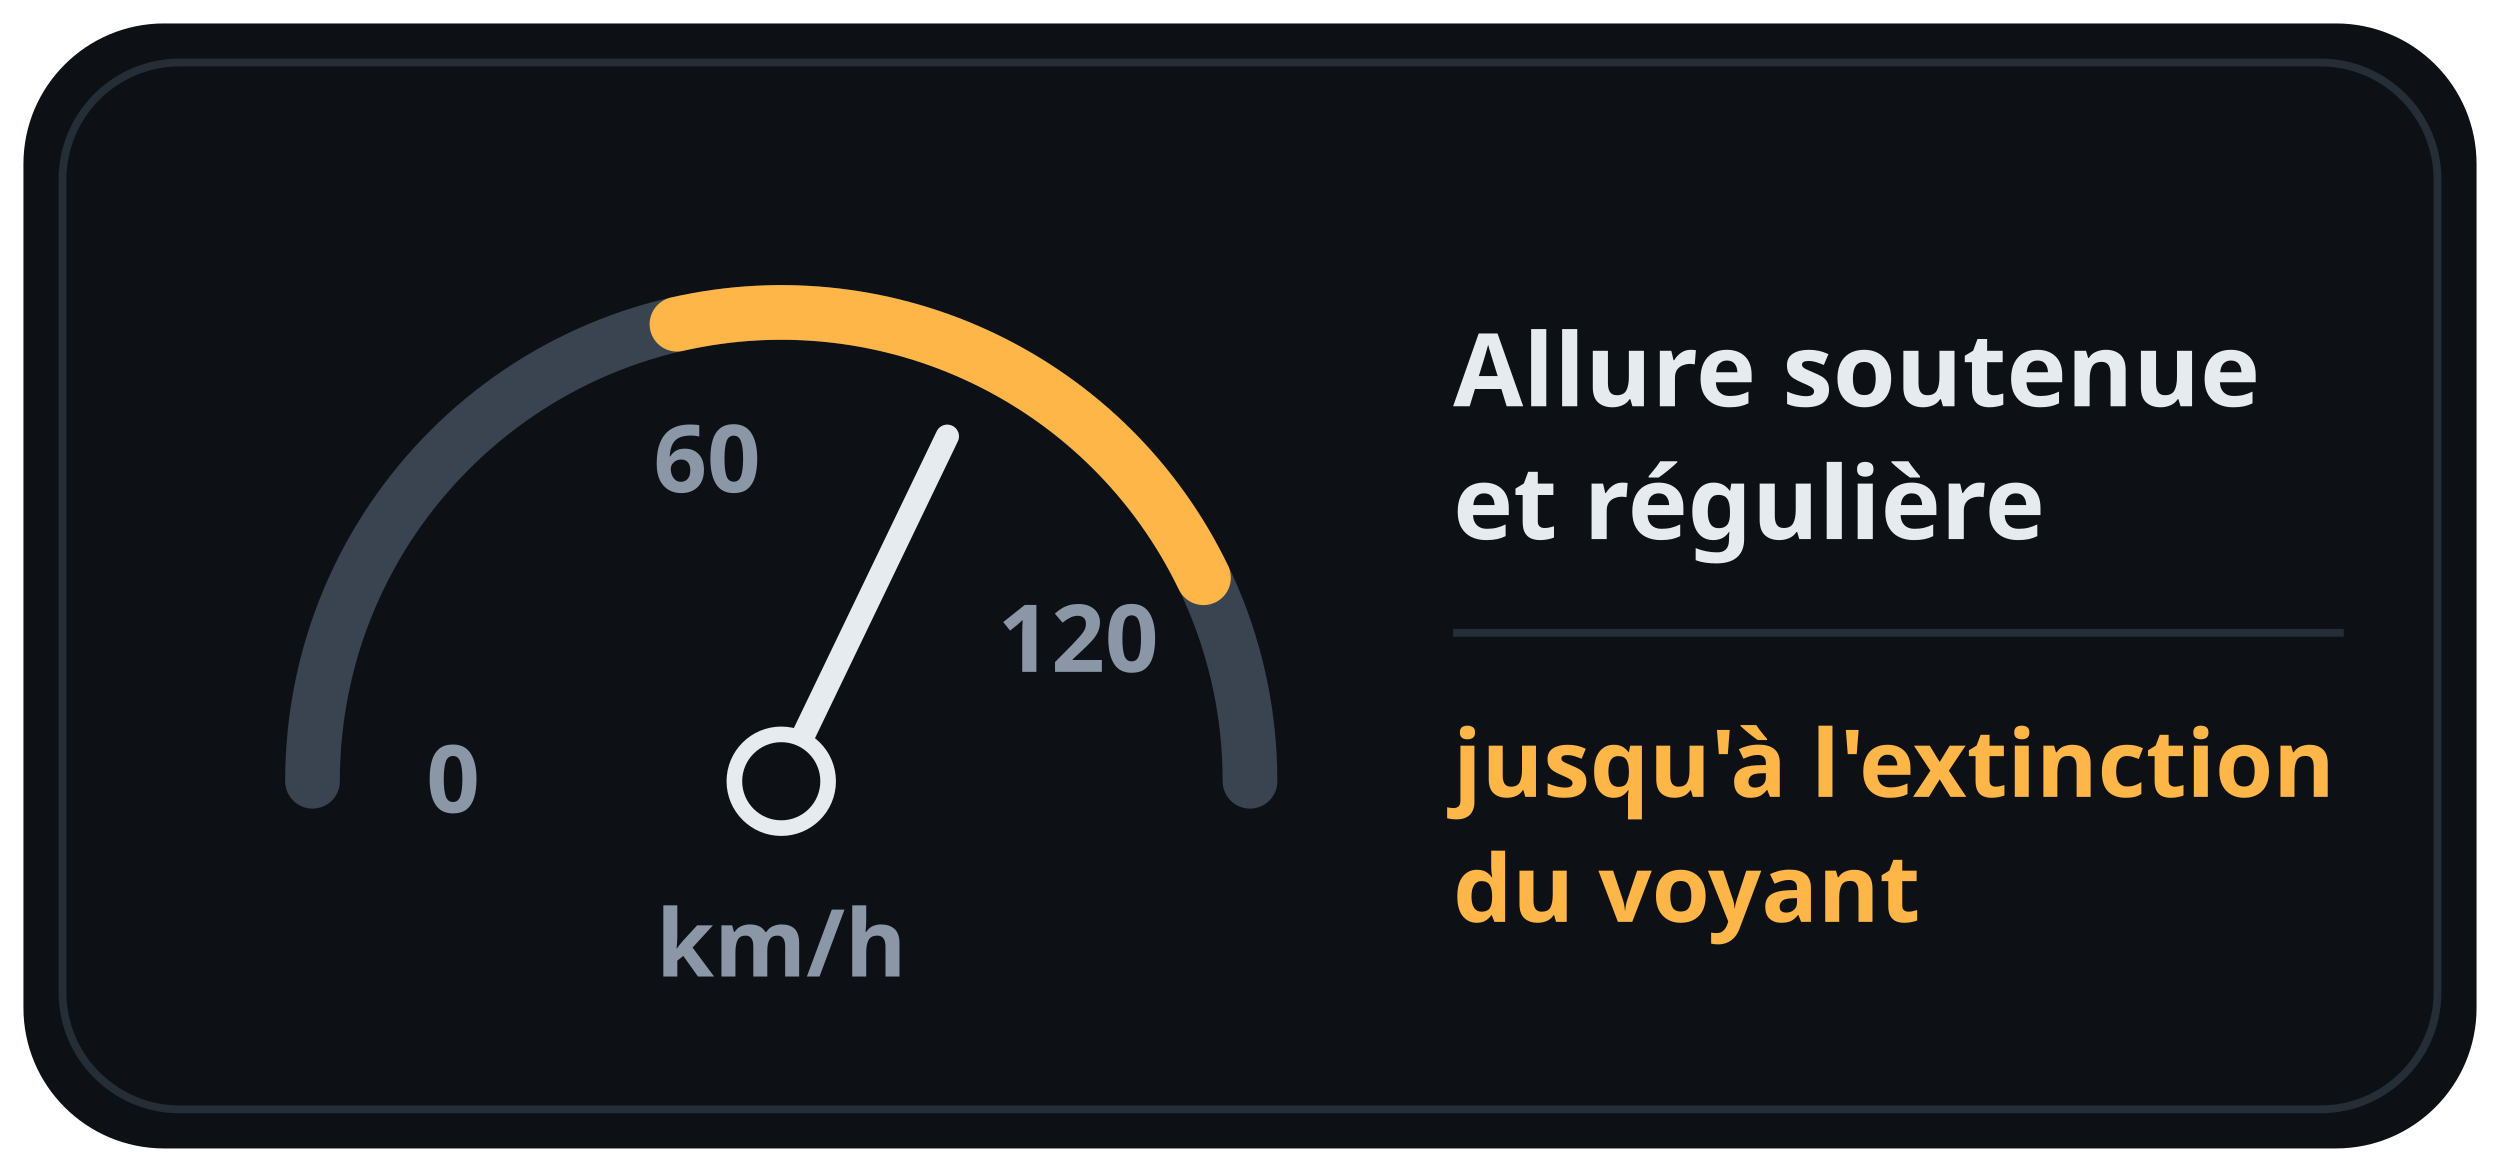
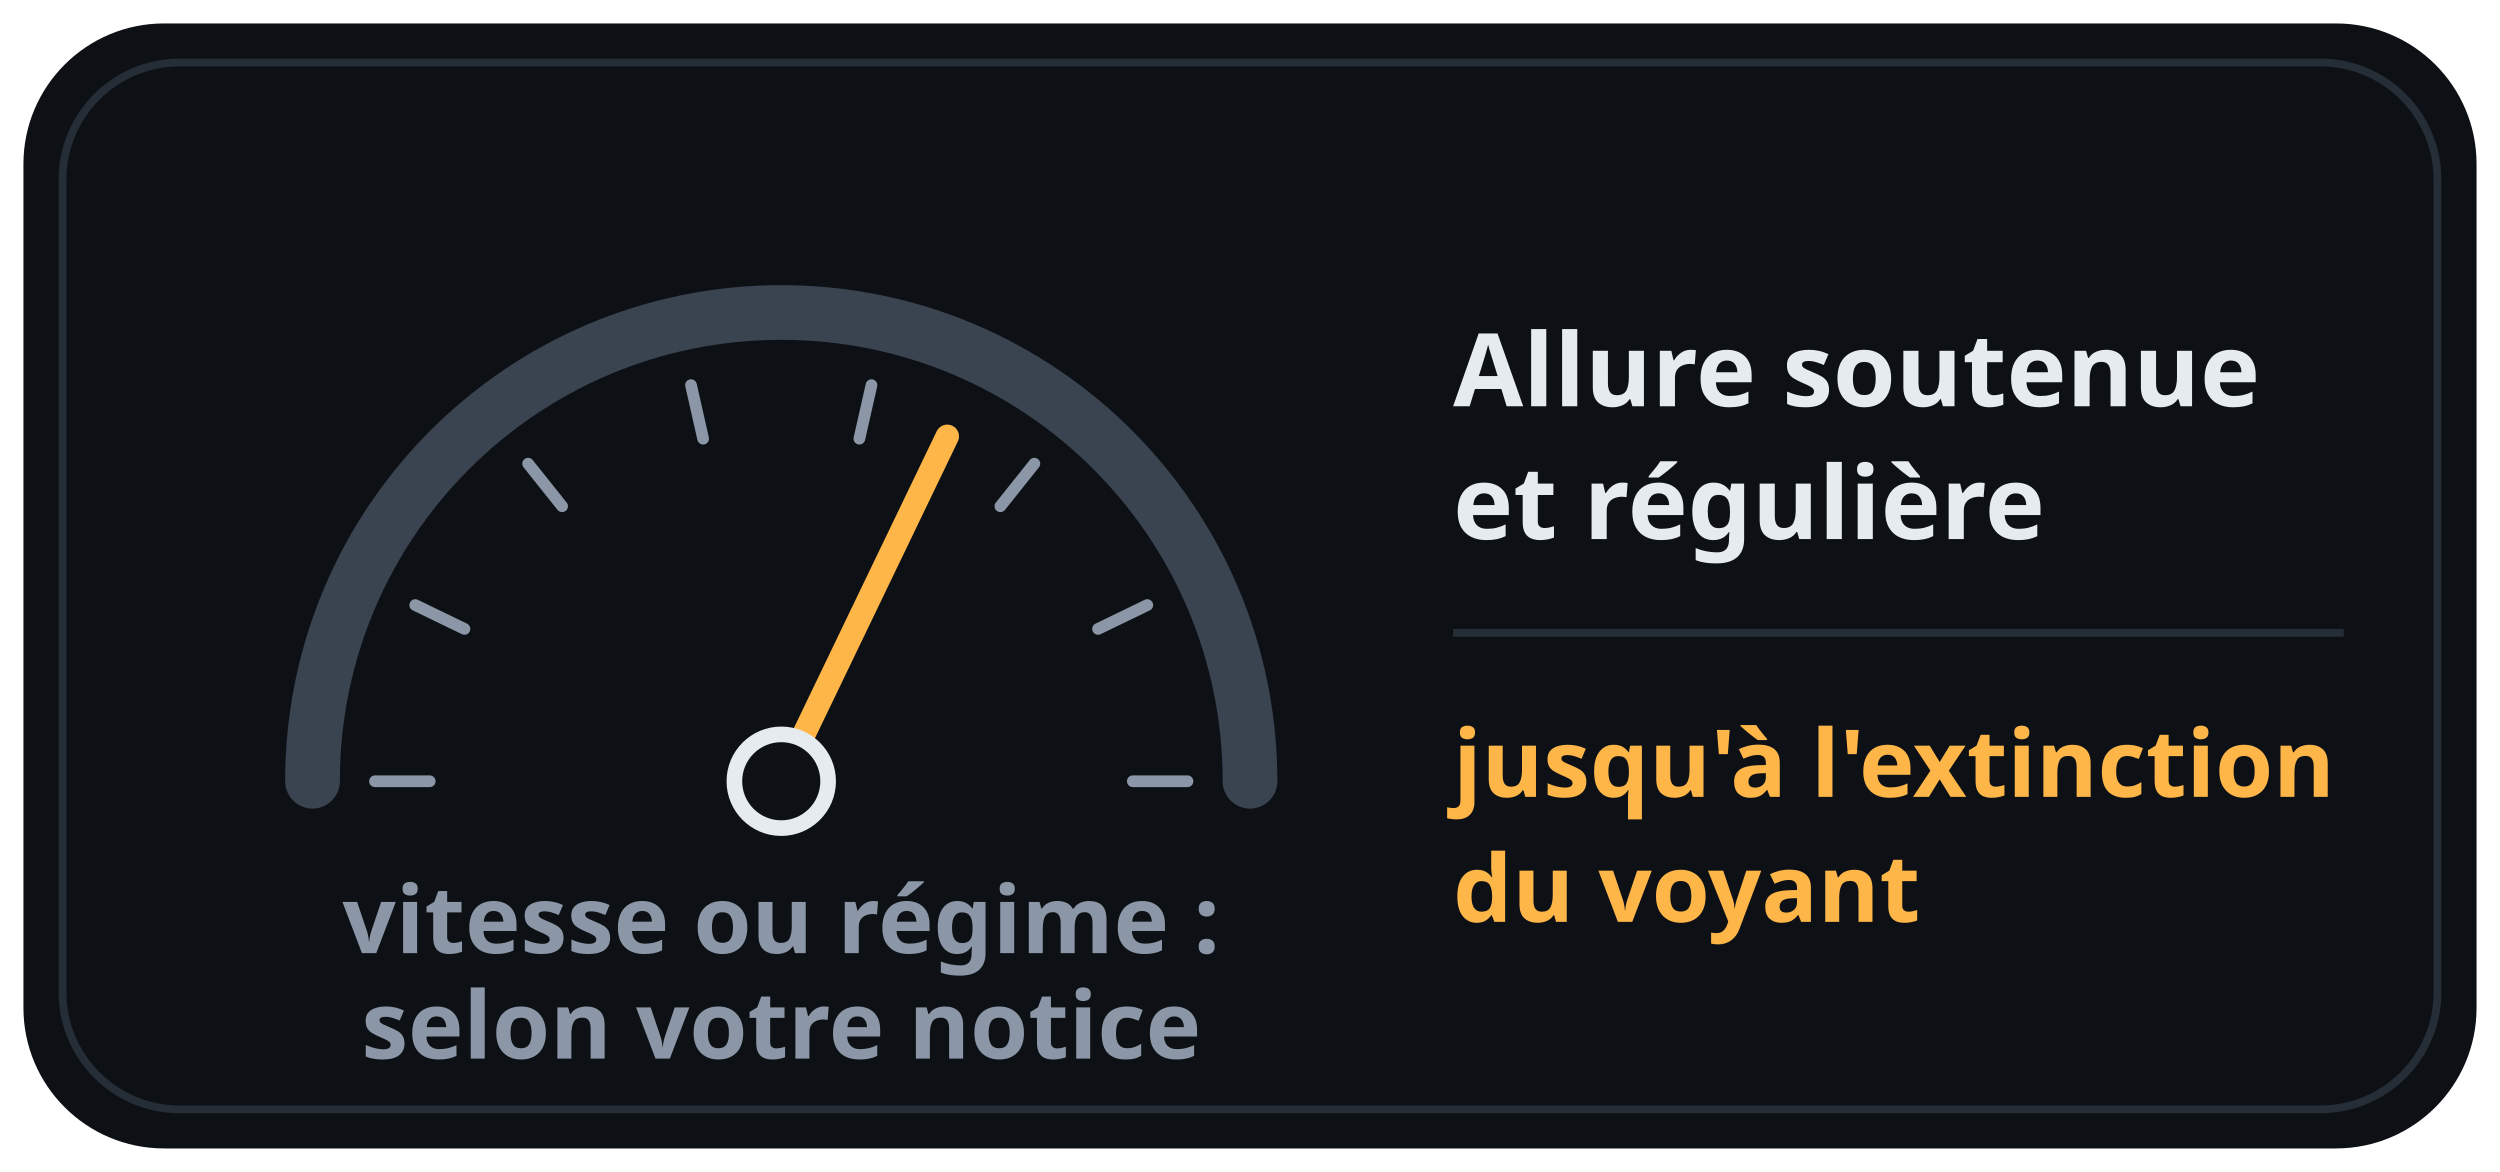
<svg xmlns="http://www.w3.org/2000/svg" viewBox="0 0 640 300">
  <rect x="6" y="6" width="628" height="288" rx="36" fill="#0d1116" />
  <rect x="16" y="16" width="608" height="268" rx="30" fill="none" stroke="#252d37" stroke-width="2" />
  <path d="M80.0 200.0 A120 120 0 0 1 320.0 200.0" fill="none" stroke="#3a4350" stroke-width="14" stroke-linecap="round" />
-   <path d="M173.3 83.0 A120 120 0 0 1 308.1 147.9" fill="none" stroke="#ffb648" stroke-width="14" stroke-linecap="round" />
-   <text x="116" y="208" text-anchor="middle" font-size="24" font-weight="600" fill="#8b97a6" font-family="system-ui,sans-serif">0</text>
-   <text x="181" y="126" text-anchor="middle" font-size="24" font-weight="600" fill="#8b97a6" font-family="system-ui,sans-serif">60</text>
-   <text x="276" y="172" text-anchor="middle" font-size="24" font-weight="600" fill="#8b97a6" font-family="system-ui,sans-serif">120</text>
-   <line x1="200" y1="200" x2="242.5" y2="111.7" stroke="#e6ebf0" stroke-width="6" stroke-linecap="round" />
+   <line x1="96.0" y1="200.0" x2="110.0" y2="200.0" stroke="#8b97a6" stroke-width="3" stroke-linecap="round" />
+   <line x1="106.3" y1="154.9" x2="118.9" y2="161.0" stroke="#8b97a6" stroke-width="3" stroke-linecap="round" />
+   <line x1="135.2" y1="118.7" x2="143.9" y2="129.6" stroke="#8b97a6" stroke-width="3" stroke-linecap="round" />
+   <line x1="176.9" y1="98.6" x2="180.0" y2="112.3" stroke="#8b97a6" stroke-width="3" stroke-linecap="round" />
+   <line x1="223.1" y1="98.6" x2="220.0" y2="112.3" stroke="#8b97a6" stroke-width="3" stroke-linecap="round" />
+   <line x1="264.8" y1="118.7" x2="256.1" y2="129.6" stroke="#8b97a6" stroke-width="3" stroke-linecap="round" />
+   <line x1="293.7" y1="154.9" x2="281.1" y2="161.0" stroke="#8b97a6" stroke-width="3" stroke-linecap="round" />
+   <line x1="304.0" y1="200.0" x2="290.0" y2="200.0" stroke="#8b97a6" stroke-width="3" stroke-linecap="round" />
+   <line x1="200" y1="200" x2="242.5" y2="111.7" stroke="#ffb648" stroke-width="6" stroke-linecap="round" />
  <circle cx="200" cy="200" r="12" fill="#0d1116" stroke="#e6ebf0" stroke-width="4" />
-   <text x="200" y="250" text-anchor="middle" font-size="24" font-weight="600" fill="#8b97a6" font-family="system-ui,sans-serif">km/h</text>
+   <text x="200" y="244" text-anchor="middle" font-size="24" font-weight="600" fill="#8b97a6" font-family="system-ui,sans-serif">vitesse ou régime :</text>
+   <text x="200" y="271" text-anchor="middle" font-size="24" font-weight="600" fill="#8b97a6" font-family="system-ui,sans-serif">selon votre notice</text>
  <text x="372" y="104" text-anchor="start" font-size="26" font-weight="700" fill="#e6ebf0" font-family="system-ui,sans-serif">Allure soutenue</text>
  <text x="372" y="138" text-anchor="start" font-size="26" font-weight="700" fill="#e6ebf0" font-family="system-ui,sans-serif">et régulière</text>
  <line x1="372" y1="162" x2="600" y2="162" stroke="#252d37" stroke-width="2" />
  <text x="372" y="204" text-anchor="start" font-size="24" font-weight="600" fill="#ffb648" font-family="system-ui,sans-serif">jusqu'à l'extinction</text>
  <text x="372" y="236" text-anchor="start" font-size="24" font-weight="600" fill="#ffb648" font-family="system-ui,sans-serif">du voyant</text>
</svg>
